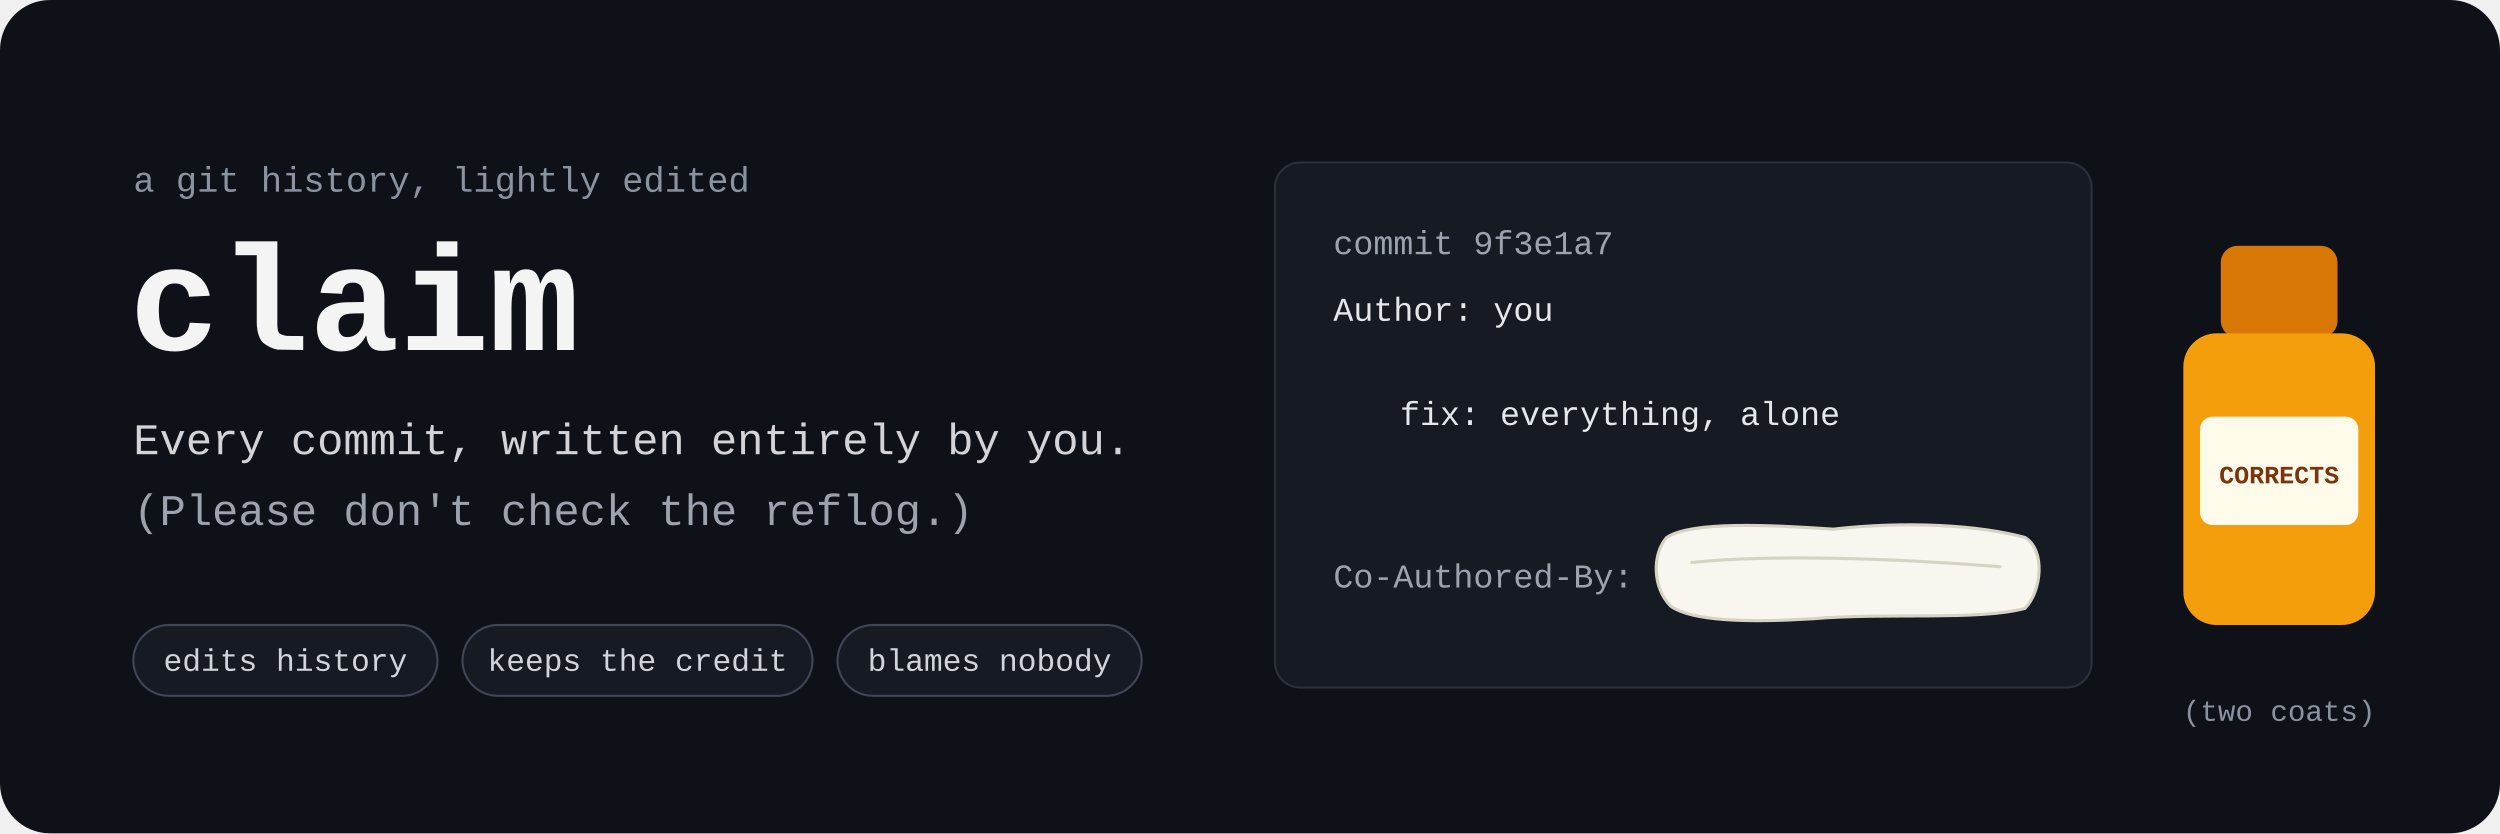
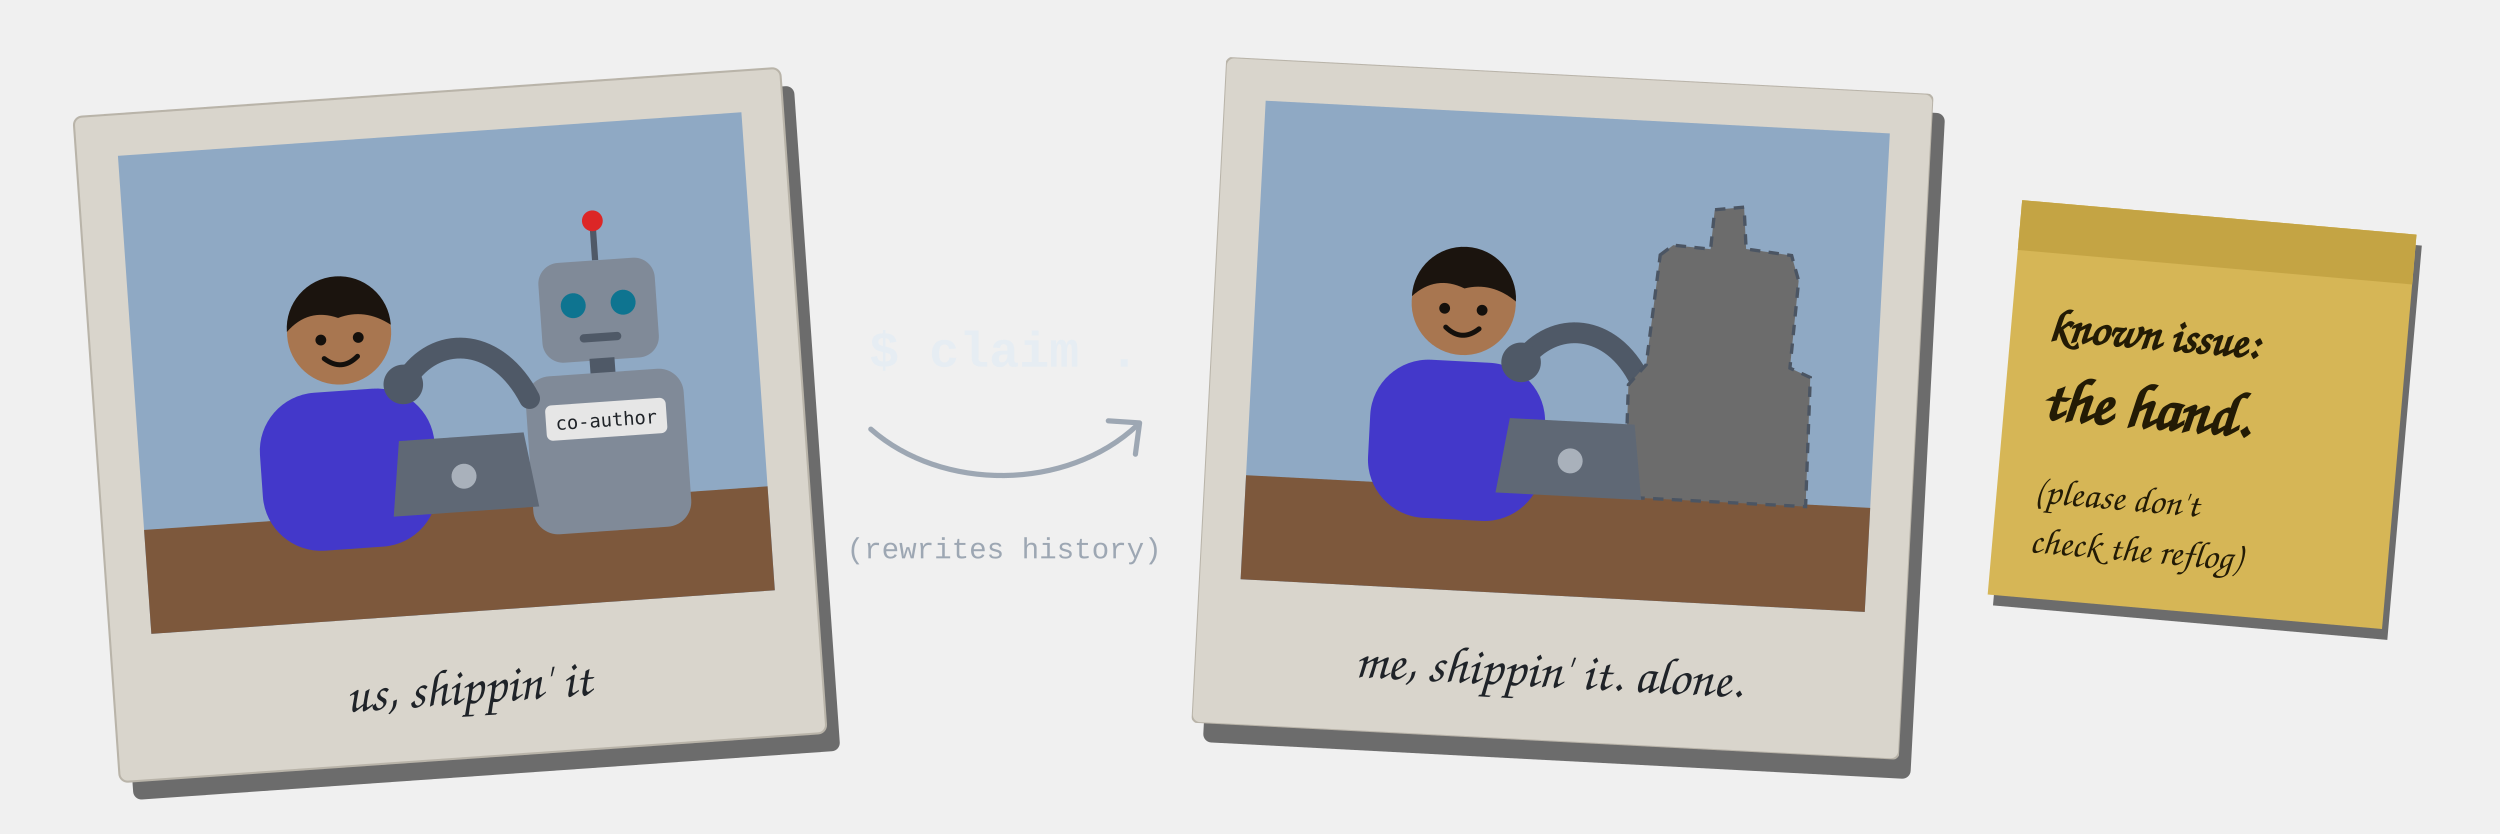
<svg xmlns="http://www.w3.org/2000/svg" viewBox="0 0 1200 400" width="1200" height="400" role="img" aria-labelledby="t d">
-   <rect width="1200" height="400" rx="24" fill="#0e1117" />
-   <g font-family="ui-monospace, SFMono-Regular, Menlo, Consolas, 'Liberation Mono', monospace">
-     <text x="64" y="92" font-size="17" fill="#8b93a1">a git history, lightly edited</text>
-     <text x="62" y="168" font-size="72" font-weight="700" fill="#f4f4f5">claim</text>
-     <text x="64" y="218" font-size="21" fill="#d4d4d8">Every commit, written entirely by you.</text>
-     <text x="64" y="252" font-size="21" fill="#9ca3af">(Please don't check the reflog.)</text>
-     <g font-size="15">
-       <rect x="64" y="300" width="146" height="34" rx="17" fill="#161a22" stroke="#3f4655" />
-       <text x="137" y="322" text-anchor="middle" fill="#d1d5db">edits history</text>
-       <rect x="222" y="300" width="168" height="34" rx="17" fill="#161a22" stroke="#3f4655" />
-       <text x="306" y="322" text-anchor="middle" fill="#d1d5db">keeps the credit</text>
-       <rect x="402" y="300" width="146" height="34" rx="17" fill="#161a22" stroke="#3f4655" />
-       <text x="475" y="322" text-anchor="middle" fill="#d1d5db">blames nobody</text>
+   <defs>
+     <g id="scene">
+       <rect x="20" y="20" width="300" height="230" fill="#8fa9c4" />
+       <rect x="20" y="200" width="300" height="50" fill="#7d583c" />
+       <rect x="78" y="140" width="84" height="76" rx="28" fill="#4338ca" />
+       <circle cx="120" cy="112" r="25" fill="#a87650" />
+       <path d="M95 110 a25 25 0 0 1 50 0 q-12 -9 -25 -5 q-14 -6 -25 5z" fill="#1b140e" />
+       <circle cx="111" cy="115" r="2.6" fill="#14100c" />
+       <circle cx="129" cy="115" r="2.6" fill="#14100c" />
+       <path d="M112 124 q8 7 16 0" fill="none" stroke="#14100c" stroke-width="2.4" stroke-linecap="round" />
    </g>
-     <rect x="612" y="78" width="392" height="252" rx="12" fill="#161a22" stroke="#2a303c" />
-     <g font-size="16">
-       <text x="640" y="122" fill="#9ca3af">commit 9f3e1a7</text>
-       <text x="640" y="154" fill="#e5e7eb">Author: you</text>
-       <text x="672" y="204" fill="#e5e7eb">fix: everything, alone</text>
-       <text x="640" y="282" fill="#9ca3af">Co-Authored-By:</text>
+     <g id="laptop">
+       <polygon points="140,202 210,202 205,166 145,166" fill="#5f6875" />
+       <circle cx="175" cy="185" r="6" fill="#a9b1bb" />
    </g>
-     <path d="M800 258 C812 250 850 252 880 254 C915 250 950 252 972 258 C982 264 980 284 972 292 C950 298 905 294 870 297 C838 299 812 298 802 291 C793 282 793 266 800 258 Z" fill="#f8f6ee" stroke="#d6d3c4" stroke-width="1.5" />
-     <path d="M812 270 C850 266 910 268 960 272" stroke="#d6d3c4" stroke-width="1.5" fill="none" stroke-linecap="round" />
-     <rect x="1066" y="118" width="56" height="44" rx="8" fill="#d97706" />
-     <rect x="1048" y="160" width="92" height="140" rx="16" fill="#f59e0b" />
-     <rect x="1056" y="200" width="76" height="52" rx="6" fill="#fffbeb" />
-     <text x="1094" y="232" font-size="12" font-weight="700" text-anchor="middle" fill="#78350f">CORRECTS</text>
-     <text x="1094" y="346" font-size="14" text-anchor="middle" fill="#8b93a1">(two coats)</text>
+     <g id="robot">
+       <line x1="245" y1="86" x2="245" y2="70" stroke="#4f5967" stroke-width="3" />
+       <circle cx="245" cy="67" r="5" fill="#dc2626" />
+       <rect x="217" y="86" width="56" height="48" rx="10" fill="#808a98" />
+       <circle cx="233" cy="107" r="6" fill="#0e7490" />
+       <circle cx="257" cy="107" r="6" fill="#0e7490" />
+       <rect x="235" y="121" width="20" height="4" rx="2" fill="#4f5967" />
+       <rect x="239" y="133" width="12" height="9" fill="#4f5967" />
+       <rect x="207" y="140" width="76" height="76" rx="12" fill="#808a98" />
+       <rect x="216" y="154" width="58" height="17" rx="3" fill="#e6e6e6" />
+       <text x="245" y="166" text-anchor="middle" font-family="ui-monospace, SFMono-Regular, Menlo, Consolas, monospace" font-size="9" fill="#1f2328">co-author</text>
+     </g>
+     <g id="arm">
+       <path d="M209 150 C 196 120, 168 116, 152 135" fill="none" stroke="#4f5967" stroke-width="10" stroke-linecap="round" />
+       <circle cx="149" cy="139" r="9.5" fill="#4f5967" />
+     </g>
+     <path id="cutline" d="M213 84 L219 79 L237 80 L238 61 L252 59 L254 79 L276 81 L280 93 L278 135 L288 139 L289 201 L202 201 L201 147 L209 137 Z" />
+     <mask id="hole" maskUnits="userSpaceOnUse" x="0" y="0" width="340" height="320">
+       <rect width="340" height="320" fill="#fff" />
+       <use href="#cutline" fill="#000" />
+     </mask>
+   </defs>
+   <g transform="translate(46 44) rotate(-4 170 160)">
+     <rect x="6" y="9" width="340" height="320" rx="4" fill="#000000" fill-opacity="0.55" />
+     <rect width="340" height="320" rx="4" fill="#d9d5cc" stroke="#b9b4a9" />
+     <use href="#scene" />
+     <use href="#robot" />
+     <use href="#arm" />
+     <use href="#laptop" />
+     <text x="170" y="294" text-anchor="middle" font-family="'Bradley Hand', 'Segoe Print', 'Chalkboard SE', 'Comic Sans MS', cursive" font-size="25" fill="#1f2328">us, shippin' it</text>
+   </g>
+   <g font-family="ui-monospace, SFMono-Regular, Menlo, Consolas, 'Liberation Mono', monospace" text-anchor="middle">
+     <text x="482" y="176" font-size="24" font-weight="700" fill="#e6edf3">$ claim .</text>
+     <text x="482" y="268" font-size="14" fill="#9da7b3">(rewrites history)</text>
+   </g>
+   <path d="M418 206 C 452 236, 512 236, 546 204" fill="none" stroke="#9da7b3" stroke-width="2.5" stroke-linecap="round" />
+   <path d="M532 202 L547 203 L545 218" fill="none" stroke="#9da7b3" stroke-width="2.5" stroke-linecap="round" stroke-linejoin="round" />
+   <g transform="translate(580 36) rotate(3 170 160)">
+     <rect x="6" y="9" width="340" height="320" rx="4" fill="#000000" fill-opacity="0.55" />
+     <g mask="url(#hole)">
+       <rect width="340" height="320" rx="4" fill="#d9d5cc" stroke="#b9b4a9" />
+       <use href="#scene" />
+       <use href="#arm" />
+     </g>
+     <use href="#cutline" fill="none" stroke="#4b5563" stroke-width="1.6" stroke-dasharray="5 4" />
+     <use href="#laptop" />
+     <text x="170" y="294" text-anchor="middle" font-family="'Bradley Hand', 'Segoe Print', 'Chalkboard SE', 'Comic Sans MS', cursive" font-size="25" fill="#1f2328">me, shippin' it. alone.</text>
+   </g>
+   <g transform="translate(962 104) rotate(5 95 95)">
+     <rect x="3" y="5" width="190" height="190" fill="#000000" fill-opacity="0.55" />
+     <rect width="190" height="190" fill="#d6b656" />
+     <rect width="190" height="24" fill="#c4a444" />
+     <g font-family="'Bradley Hand', 'Segoe Print', 'Chalkboard SE', 'Comic Sans MS', cursive" fill="#231b05">
+       <text x="18" y="66" font-size="22" font-weight="700">known issue:</text>
+       <text x="18" y="104" font-size="30" font-weight="700">the hand.</text>
+       <text x="18" y="144" font-size="18">(please don't</text>
+       <text x="18" y="168" font-size="18">check the reflog)</text>
+     </g>
  </g>
</svg>
